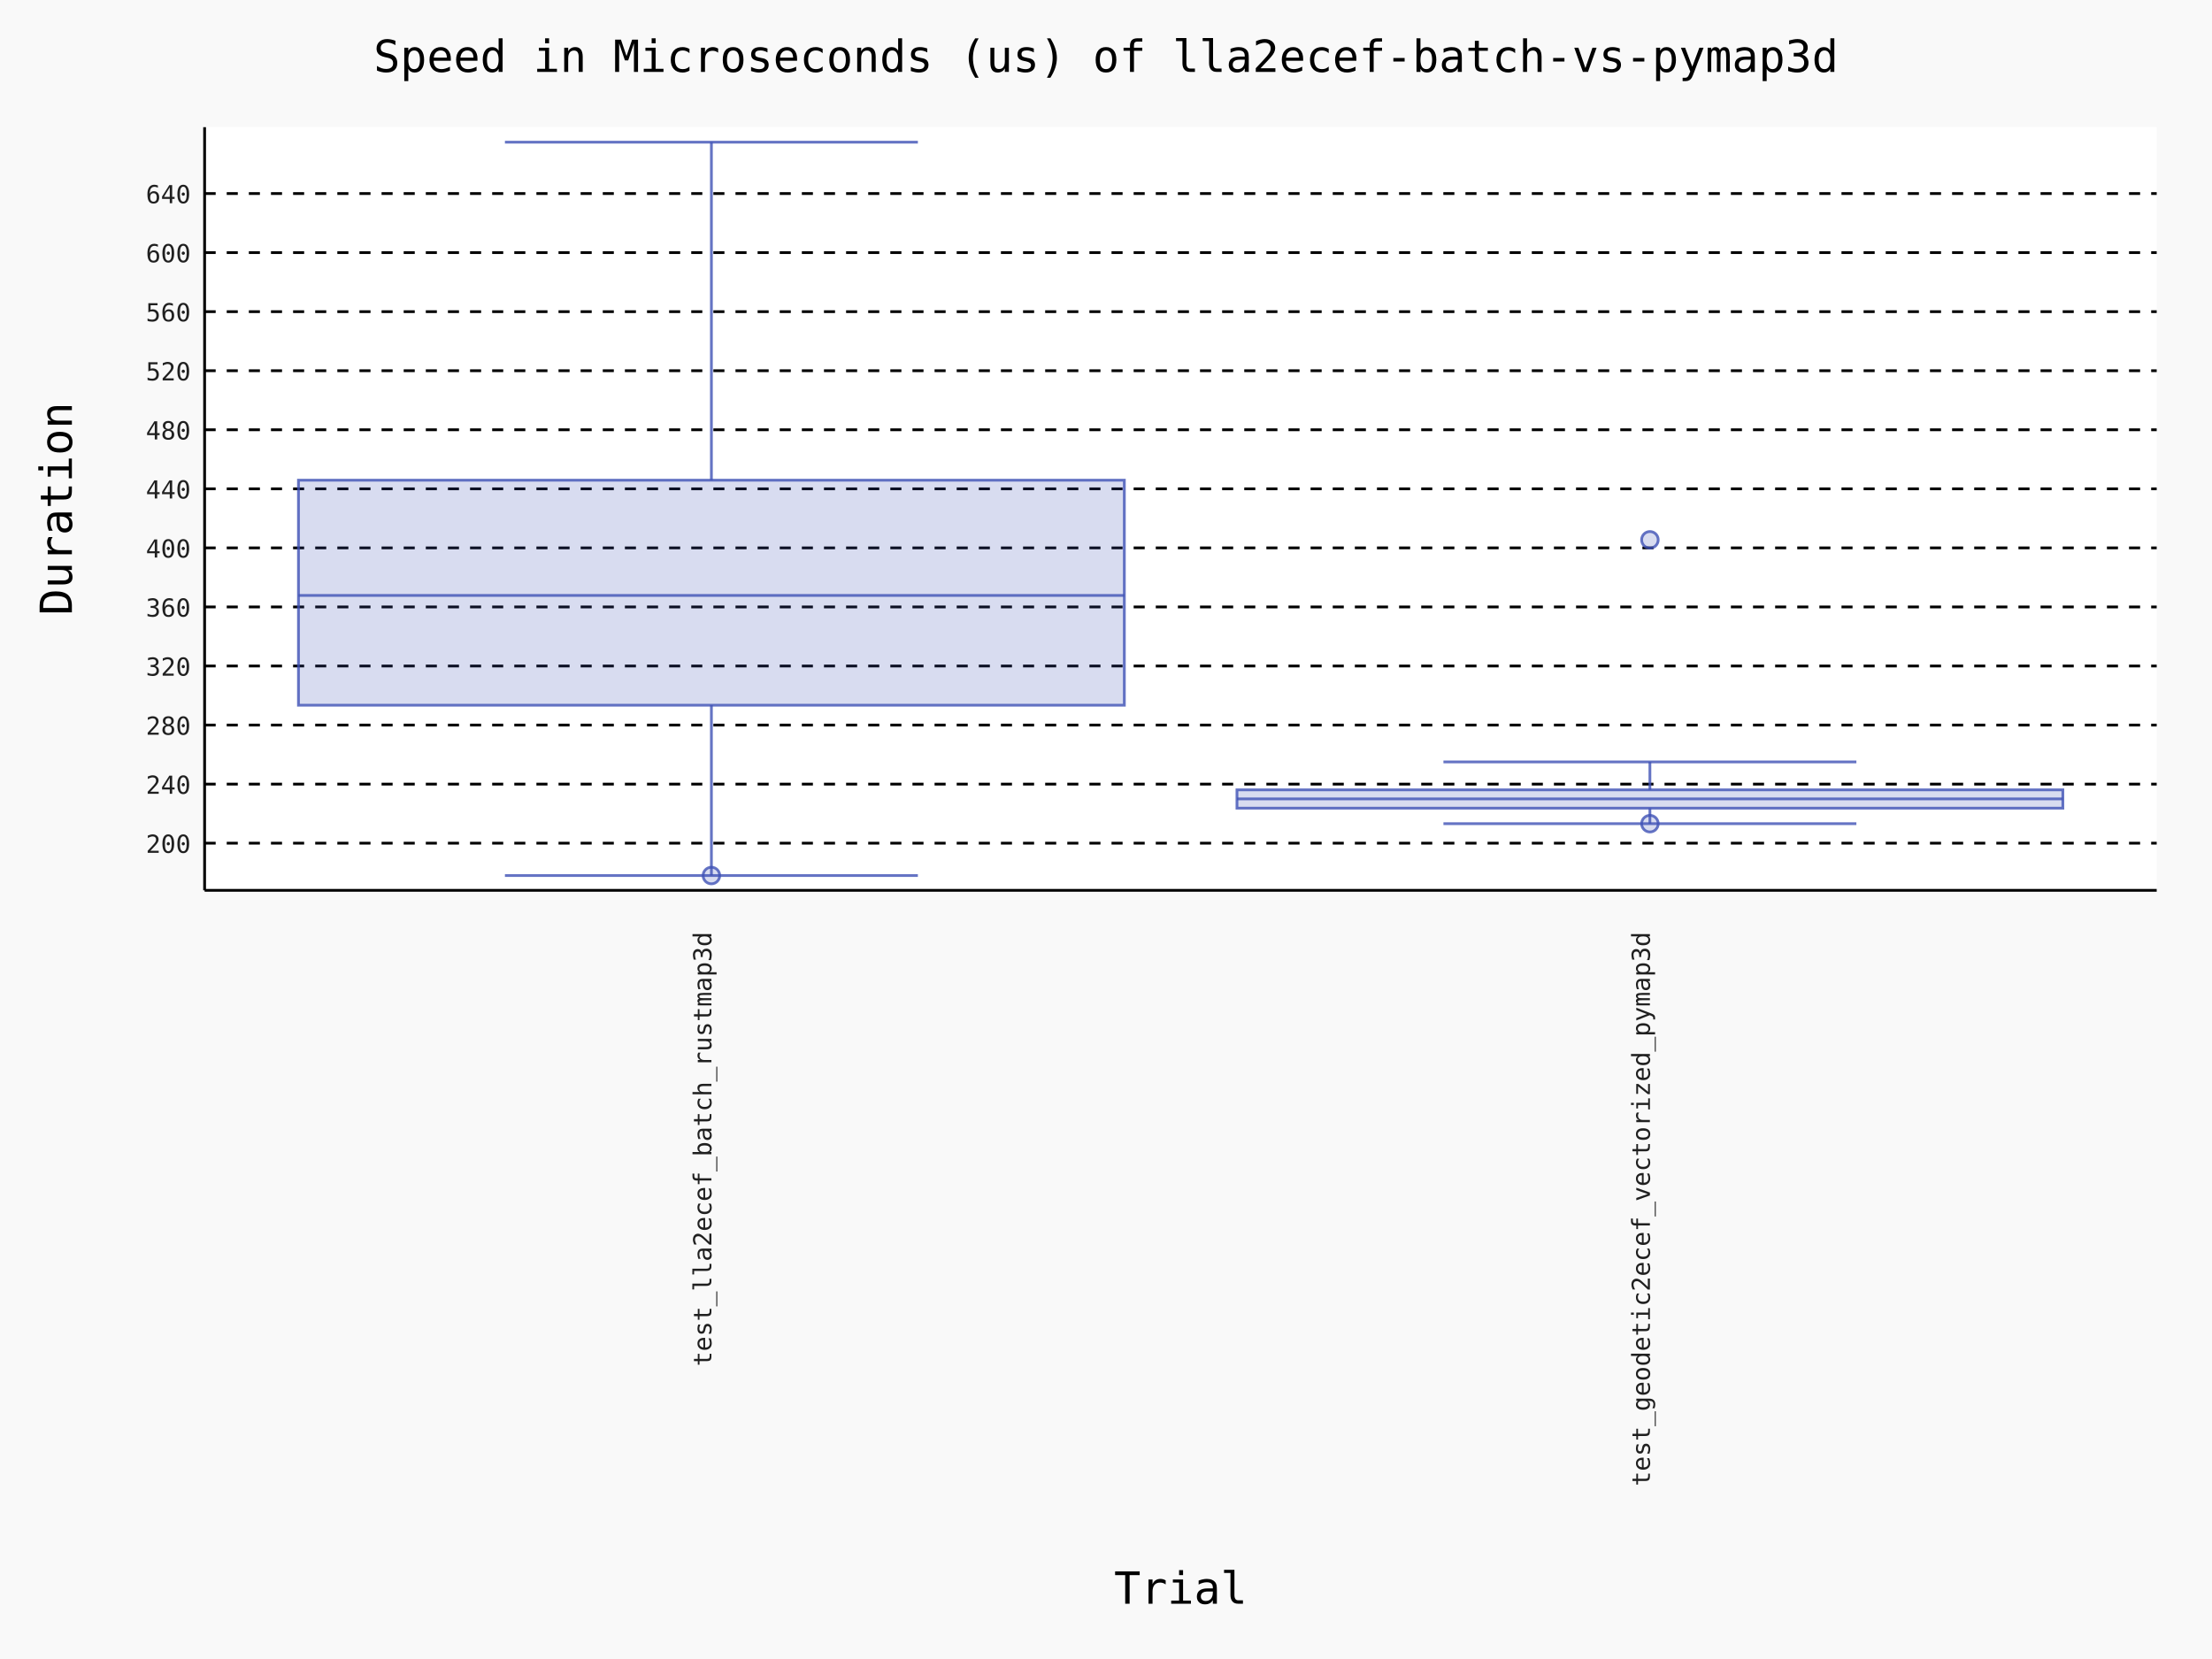
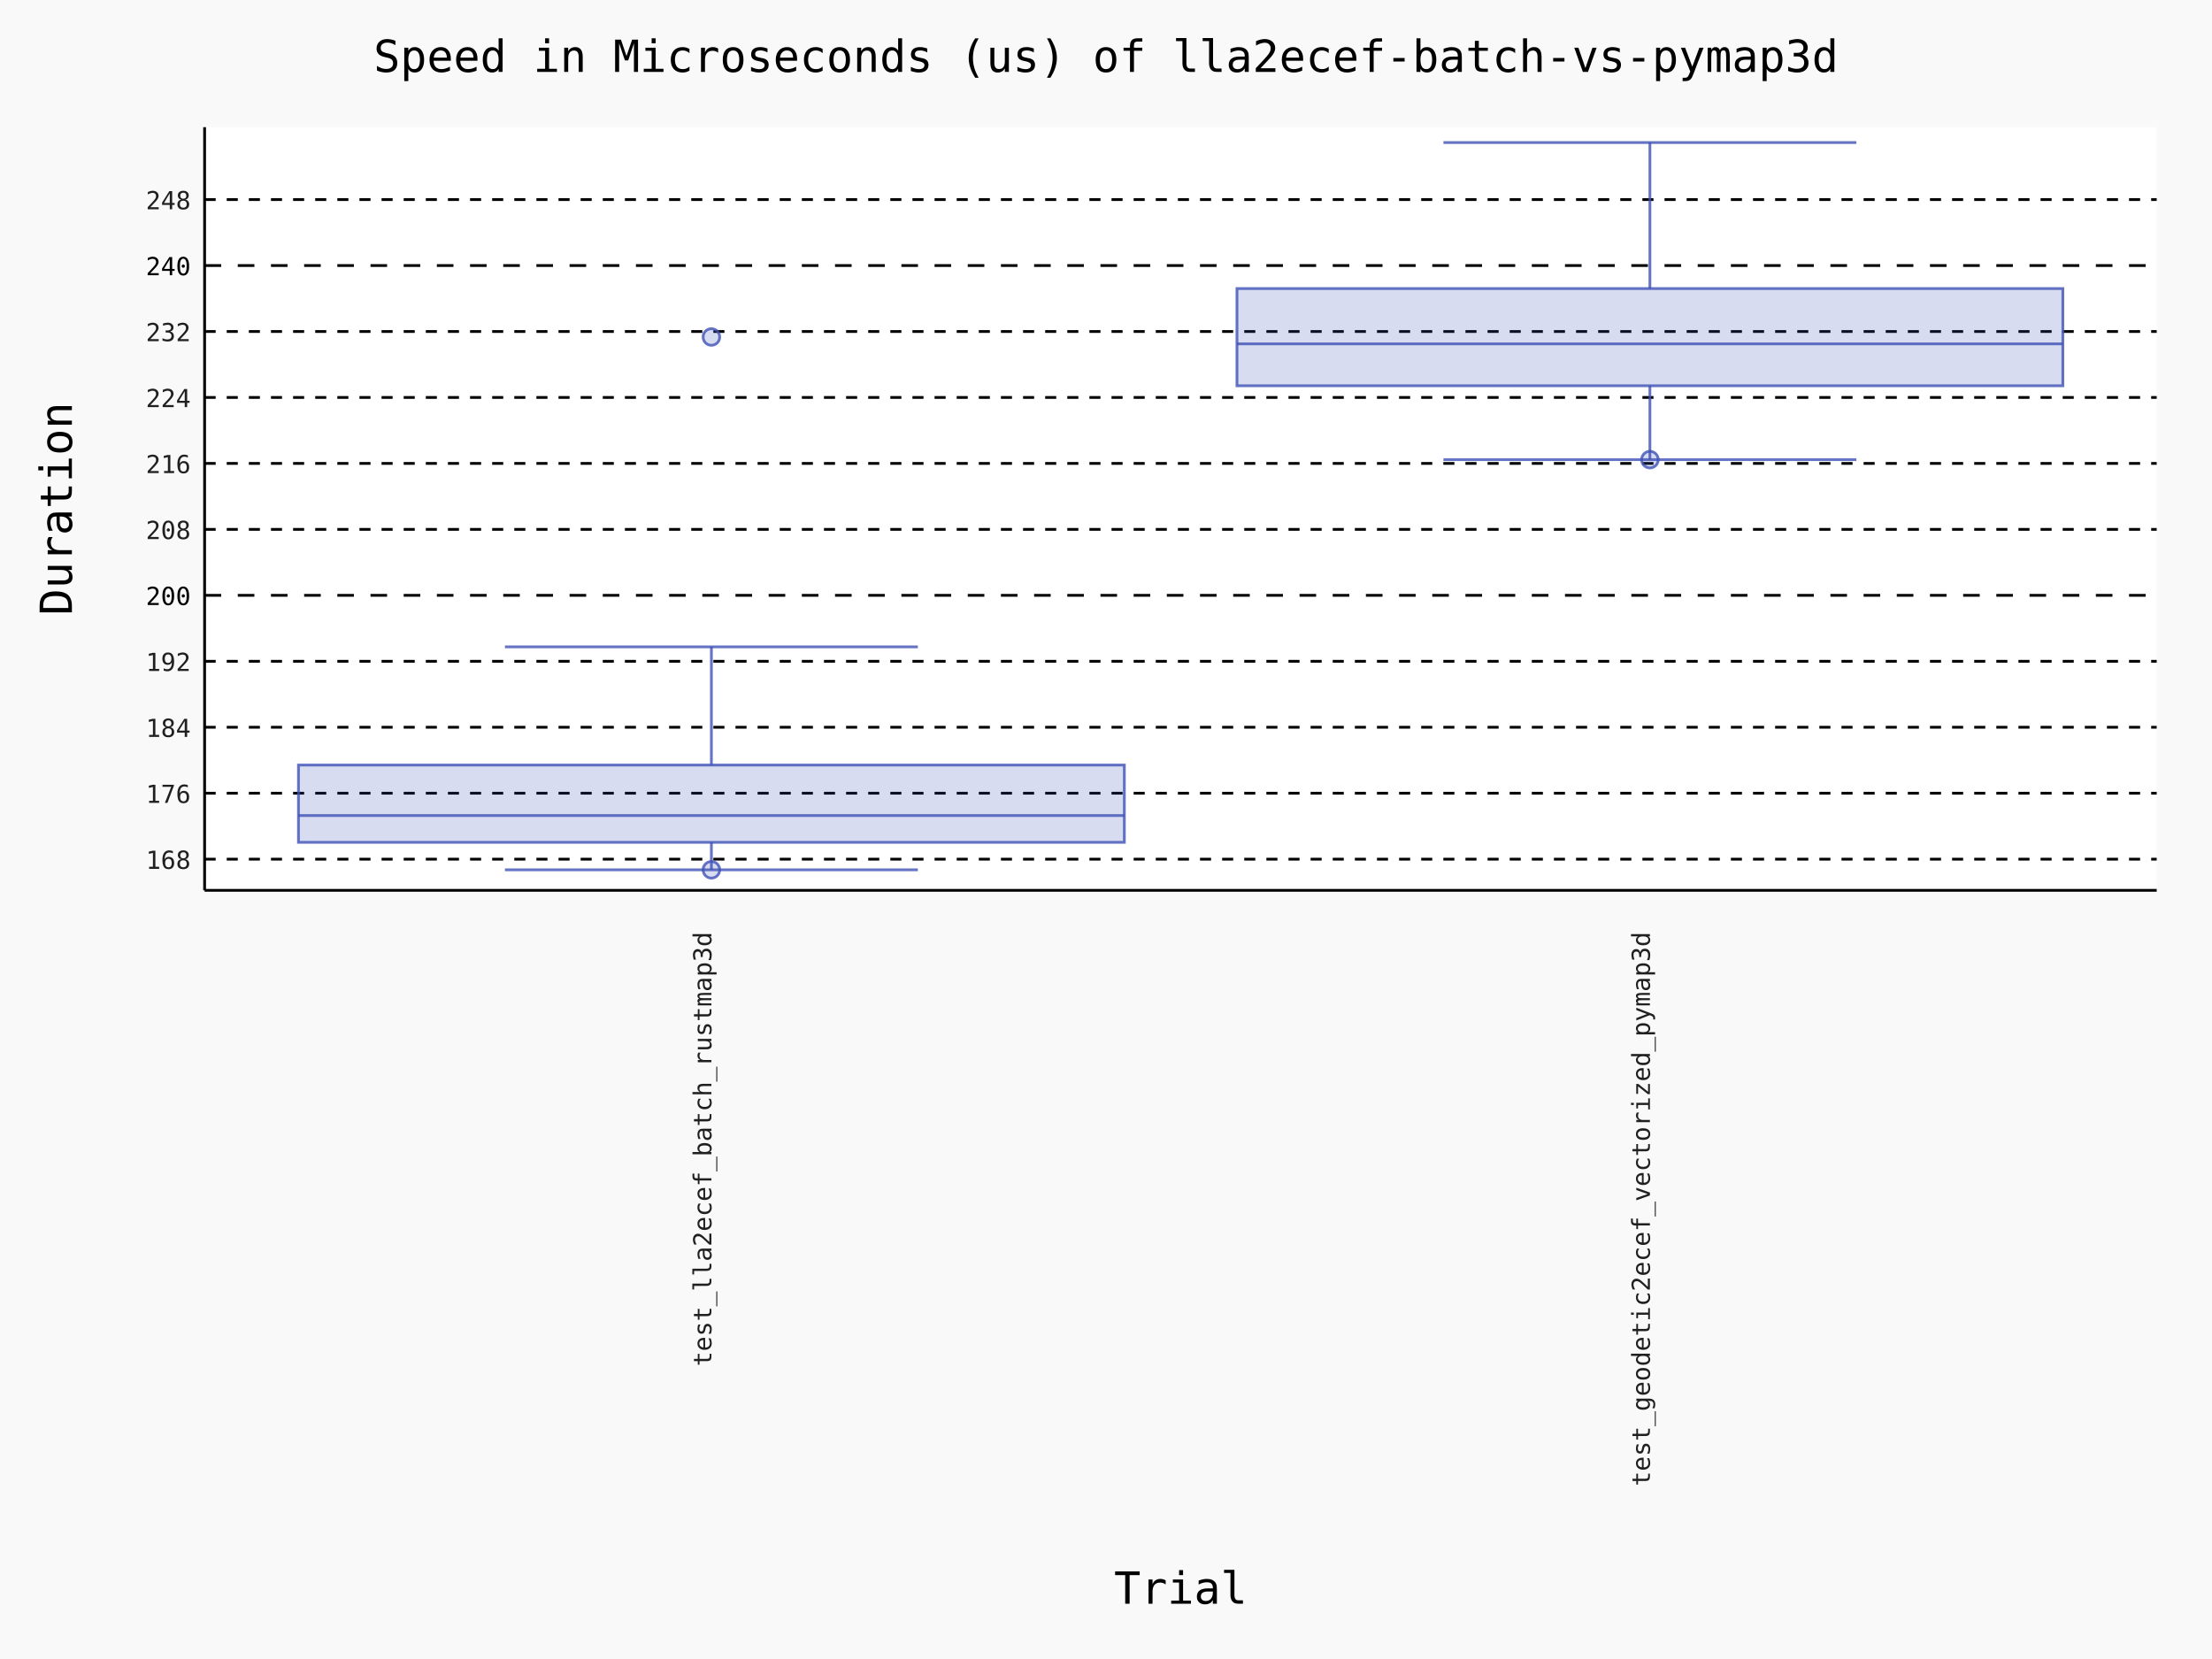
- <svg xmlns="http://www.w3.org/2000/svg" id="chart-c5601737-df29-4eb0-a44f-be509ae65370" class="pygal-chart" viewBox="0 0 800 600">
+ <svg xmlns="http://www.w3.org/2000/svg" id="chart-80b521e5-6070-4999-93e1-0a28ca79fdb6" class="pygal-chart" viewBox="0 0 800 600">
  <defs>
-     <style type="text/css">#chart-c5601737-df29-4eb0-a44f-be509ae65370{-webkit-user-select:none;-webkit-font-smoothing:antialiased;font-family:Consolas,"Deja Vu Sans Mono","Bitstream Vera Sans Mono","Courier New",monospace}#chart-c5601737-df29-4eb0-a44f-be509ae65370 .title{font-family:Consolas,"Deja Vu Sans Mono","Bitstream Vera Sans Mono","Courier New",monospace;font-size:16px}#chart-c5601737-df29-4eb0-a44f-be509ae65370 .legends .legend text{font-family:Consolas,"Deja Vu Sans Mono","Bitstream Vera Sans Mono","Courier New",monospace;font-size:14px}#chart-c5601737-df29-4eb0-a44f-be509ae65370 .axis text{font-family:Consolas,"Deja Vu Sans Mono","Bitstream Vera Sans Mono","Courier New",monospace;font-size:10px}#chart-c5601737-df29-4eb0-a44f-be509ae65370 .axis text.major{font-family:Consolas,"Deja Vu Sans Mono","Bitstream Vera Sans Mono","Courier New",monospace;font-size:10px}#chart-c5601737-df29-4eb0-a44f-be509ae65370 .text-overlay text.value{font-family:Consolas,"Deja Vu Sans Mono","Bitstream Vera Sans Mono","Courier New",monospace;font-size:16px}#chart-c5601737-df29-4eb0-a44f-be509ae65370 .text-overlay text.label{font-family:Consolas,"Deja Vu Sans Mono","Bitstream Vera Sans Mono","Courier New",monospace;font-size:10px}#chart-c5601737-df29-4eb0-a44f-be509ae65370 .tooltip{font-family:Consolas,"Deja Vu Sans Mono","Bitstream Vera Sans Mono","Courier New",monospace;font-size:14px}#chart-c5601737-df29-4eb0-a44f-be509ae65370 text.no_data{font-family:Consolas,"Deja Vu Sans Mono","Bitstream Vera Sans Mono","Courier New",monospace;font-size:64px}
- #chart-c5601737-df29-4eb0-a44f-be509ae65370{background-color:rgba(249,249,249,1)}#chart-c5601737-df29-4eb0-a44f-be509ae65370 path,#chart-c5601737-df29-4eb0-a44f-be509ae65370 line,#chart-c5601737-df29-4eb0-a44f-be509ae65370 rect,#chart-c5601737-df29-4eb0-a44f-be509ae65370 circle{-webkit-transition:150ms;-moz-transition:150ms;transition:150ms}#chart-c5601737-df29-4eb0-a44f-be509ae65370 .graph &gt; .background{fill:rgba(249,249,249,1)}#chart-c5601737-df29-4eb0-a44f-be509ae65370 .plot &gt; .background{fill:rgba(255,255,255,1)}#chart-c5601737-df29-4eb0-a44f-be509ae65370 .graph{fill:rgba(0,0,0,.87)}#chart-c5601737-df29-4eb0-a44f-be509ae65370 text.no_data{fill:rgba(0,0,0,1)}#chart-c5601737-df29-4eb0-a44f-be509ae65370 .title{fill:rgba(0,0,0,1)}#chart-c5601737-df29-4eb0-a44f-be509ae65370 .legends .legend text{fill:rgba(0,0,0,.87)}#chart-c5601737-df29-4eb0-a44f-be509ae65370 .legends .legend:hover text{fill:rgba(0,0,0,1)}#chart-c5601737-df29-4eb0-a44f-be509ae65370 .axis .line{stroke:rgba(0,0,0,1)}#chart-c5601737-df29-4eb0-a44f-be509ae65370 .axis .guide.line{stroke:rgba(0,0,0,.54)}#chart-c5601737-df29-4eb0-a44f-be509ae65370 .axis .major.line{stroke:rgba(0,0,0,.87)}#chart-c5601737-df29-4eb0-a44f-be509ae65370 .axis text.major{fill:rgba(0,0,0,1)}#chart-c5601737-df29-4eb0-a44f-be509ae65370 .axis.y .guides:hover .guide.line,#chart-c5601737-df29-4eb0-a44f-be509ae65370 .line-graph .axis.x .guides:hover .guide.line,#chart-c5601737-df29-4eb0-a44f-be509ae65370 .stackedline-graph .axis.x .guides:hover .guide.line,#chart-c5601737-df29-4eb0-a44f-be509ae65370 .xy-graph .axis.x .guides:hover .guide.line{stroke:rgba(0,0,0,1)}#chart-c5601737-df29-4eb0-a44f-be509ae65370 .axis .guides:hover text{fill:rgba(0,0,0,1)}#chart-c5601737-df29-4eb0-a44f-be509ae65370 .reactive{fill-opacity:.7;stroke-opacity:.8;stroke-width:1}#chart-c5601737-df29-4eb0-a44f-be509ae65370 .ci{stroke:rgba(0,0,0,.87)}#chart-c5601737-df29-4eb0-a44f-be509ae65370 .reactive.active,#chart-c5601737-df29-4eb0-a44f-be509ae65370 .active .reactive{fill-opacity:.8;stroke-opacity:.9;stroke-width:4}#chart-c5601737-df29-4eb0-a44f-be509ae65370 .ci .reactive.active{stroke-width:1.5}#chart-c5601737-df29-4eb0-a44f-be509ae65370 .series text{fill:rgba(0,0,0,1)}#chart-c5601737-df29-4eb0-a44f-be509ae65370 .tooltip rect{fill:rgba(255,255,255,1);stroke:rgba(0,0,0,1);-webkit-transition:opacity 150ms;-moz-transition:opacity 150ms;transition:opacity 150ms}#chart-c5601737-df29-4eb0-a44f-be509ae65370 .tooltip .label{fill:rgba(0,0,0,.87)}#chart-c5601737-df29-4eb0-a44f-be509ae65370 .tooltip .label{fill:rgba(0,0,0,.87)}#chart-c5601737-df29-4eb0-a44f-be509ae65370 .tooltip .legend{font-size:.8em;fill:rgba(0,0,0,.54)}#chart-c5601737-df29-4eb0-a44f-be509ae65370 .tooltip .x_label{font-size:.6em;fill:rgba(0,0,0,1)}#chart-c5601737-df29-4eb0-a44f-be509ae65370 .tooltip .xlink{font-size:.5em;text-decoration:underline}#chart-c5601737-df29-4eb0-a44f-be509ae65370 .tooltip .value{font-size:1.5em}#chart-c5601737-df29-4eb0-a44f-be509ae65370 .bound{font-size:.5em}#chart-c5601737-df29-4eb0-a44f-be509ae65370 .max-value{font-size:.75em;fill:rgba(0,0,0,.54)}#chart-c5601737-df29-4eb0-a44f-be509ae65370 .map-element{fill:rgba(255,255,255,1);stroke:rgba(0,0,0,.54) !important}#chart-c5601737-df29-4eb0-a44f-be509ae65370 .map-element .reactive{fill-opacity:inherit;stroke-opacity:inherit}#chart-c5601737-df29-4eb0-a44f-be509ae65370 .color-0,#chart-c5601737-df29-4eb0-a44f-be509ae65370 .color-0 a:visited{stroke:#3F51B5;fill:#3F51B5}#chart-c5601737-df29-4eb0-a44f-be509ae65370 .color-1,#chart-c5601737-df29-4eb0-a44f-be509ae65370 .color-1 a:visited{stroke:#3F51B5;fill:#3F51B5}#chart-c5601737-df29-4eb0-a44f-be509ae65370 .text-overlay .color-0 text{fill:black}#chart-c5601737-df29-4eb0-a44f-be509ae65370 .text-overlay .color-1 text{fill:black}
- #chart-c5601737-df29-4eb0-a44f-be509ae65370 text.no_data{text-anchor:middle}#chart-c5601737-df29-4eb0-a44f-be509ae65370 .guide.line{fill:none}#chart-c5601737-df29-4eb0-a44f-be509ae65370 .centered{text-anchor:middle}#chart-c5601737-df29-4eb0-a44f-be509ae65370 .title{text-anchor:middle}#chart-c5601737-df29-4eb0-a44f-be509ae65370 .legends .legend text{fill-opacity:1}#chart-c5601737-df29-4eb0-a44f-be509ae65370 .axis.x text{text-anchor:middle}#chart-c5601737-df29-4eb0-a44f-be509ae65370 .axis.x:not(.web) text[transform]{text-anchor:start}#chart-c5601737-df29-4eb0-a44f-be509ae65370 .axis.x:not(.web) text[transform].backwards{text-anchor:end}#chart-c5601737-df29-4eb0-a44f-be509ae65370 .axis.y text{text-anchor:end}#chart-c5601737-df29-4eb0-a44f-be509ae65370 .axis.y text[transform].backwards{text-anchor:start}#chart-c5601737-df29-4eb0-a44f-be509ae65370 .axis.y2 text{text-anchor:start}#chart-c5601737-df29-4eb0-a44f-be509ae65370 .axis.y2 text[transform].backwards{text-anchor:end}#chart-c5601737-df29-4eb0-a44f-be509ae65370 .axis .guide.line{stroke-dasharray:4,4;stroke:black}#chart-c5601737-df29-4eb0-a44f-be509ae65370 .axis .major.guide.line{stroke-dasharray:6,6;stroke:black}#chart-c5601737-df29-4eb0-a44f-be509ae65370 .horizontal .axis.y .guide.line,#chart-c5601737-df29-4eb0-a44f-be509ae65370 .horizontal .axis.y2 .guide.line,#chart-c5601737-df29-4eb0-a44f-be509ae65370 .vertical .axis.x .guide.line{opacity:0}#chart-c5601737-df29-4eb0-a44f-be509ae65370 .horizontal .axis.always_show .guide.line,#chart-c5601737-df29-4eb0-a44f-be509ae65370 .vertical .axis.always_show .guide.line{opacity:1 !important}#chart-c5601737-df29-4eb0-a44f-be509ae65370 .axis.y .guides:hover .guide.line,#chart-c5601737-df29-4eb0-a44f-be509ae65370 .axis.y2 .guides:hover .guide.line,#chart-c5601737-df29-4eb0-a44f-be509ae65370 .axis.x .guides:hover .guide.line{opacity:1}#chart-c5601737-df29-4eb0-a44f-be509ae65370 .axis .guides:hover text{opacity:1}#chart-c5601737-df29-4eb0-a44f-be509ae65370 .nofill{fill:none}#chart-c5601737-df29-4eb0-a44f-be509ae65370 .subtle-fill{fill-opacity:.2}#chart-c5601737-df29-4eb0-a44f-be509ae65370 .dot{stroke-width:1px;fill-opacity:1;stroke-opacity:1}#chart-c5601737-df29-4eb0-a44f-be509ae65370 .dot.active{stroke-width:5px}#chart-c5601737-df29-4eb0-a44f-be509ae65370 .dot.negative{fill:transparent}#chart-c5601737-df29-4eb0-a44f-be509ae65370 text,#chart-c5601737-df29-4eb0-a44f-be509ae65370 tspan{stroke:none !important}#chart-c5601737-df29-4eb0-a44f-be509ae65370 .series text.active{opacity:1}#chart-c5601737-df29-4eb0-a44f-be509ae65370 .tooltip rect{fill-opacity:.95;stroke-width:.5}#chart-c5601737-df29-4eb0-a44f-be509ae65370 .tooltip text{fill-opacity:1}#chart-c5601737-df29-4eb0-a44f-be509ae65370 .showable{visibility:hidden}#chart-c5601737-df29-4eb0-a44f-be509ae65370 .showable.shown{visibility:visible}#chart-c5601737-df29-4eb0-a44f-be509ae65370 .gauge-background{fill:rgba(229,229,229,1);stroke:none}#chart-c5601737-df29-4eb0-a44f-be509ae65370 .bg-lines{stroke:rgba(249,249,249,1);stroke-width:2px}
+     <style type="text/css">#chart-80b521e5-6070-4999-93e1-0a28ca79fdb6{-webkit-user-select:none;-webkit-font-smoothing:antialiased;font-family:Consolas,"Deja Vu Sans Mono","Bitstream Vera Sans Mono","Courier New",monospace}#chart-80b521e5-6070-4999-93e1-0a28ca79fdb6 .title{font-family:Consolas,"Deja Vu Sans Mono","Bitstream Vera Sans Mono","Courier New",monospace;font-size:16px}#chart-80b521e5-6070-4999-93e1-0a28ca79fdb6 .legends .legend text{font-family:Consolas,"Deja Vu Sans Mono","Bitstream Vera Sans Mono","Courier New",monospace;font-size:14px}#chart-80b521e5-6070-4999-93e1-0a28ca79fdb6 .axis text{font-family:Consolas,"Deja Vu Sans Mono","Bitstream Vera Sans Mono","Courier New",monospace;font-size:10px}#chart-80b521e5-6070-4999-93e1-0a28ca79fdb6 .axis text.major{font-family:Consolas,"Deja Vu Sans Mono","Bitstream Vera Sans Mono","Courier New",monospace;font-size:10px}#chart-80b521e5-6070-4999-93e1-0a28ca79fdb6 .text-overlay text.value{font-family:Consolas,"Deja Vu Sans Mono","Bitstream Vera Sans Mono","Courier New",monospace;font-size:16px}#chart-80b521e5-6070-4999-93e1-0a28ca79fdb6 .text-overlay text.label{font-family:Consolas,"Deja Vu Sans Mono","Bitstream Vera Sans Mono","Courier New",monospace;font-size:10px}#chart-80b521e5-6070-4999-93e1-0a28ca79fdb6 .tooltip{font-family:Consolas,"Deja Vu Sans Mono","Bitstream Vera Sans Mono","Courier New",monospace;font-size:14px}#chart-80b521e5-6070-4999-93e1-0a28ca79fdb6 text.no_data{font-family:Consolas,"Deja Vu Sans Mono","Bitstream Vera Sans Mono","Courier New",monospace;font-size:64px}
+ #chart-80b521e5-6070-4999-93e1-0a28ca79fdb6{background-color:rgba(249,249,249,1)}#chart-80b521e5-6070-4999-93e1-0a28ca79fdb6 path,#chart-80b521e5-6070-4999-93e1-0a28ca79fdb6 line,#chart-80b521e5-6070-4999-93e1-0a28ca79fdb6 rect,#chart-80b521e5-6070-4999-93e1-0a28ca79fdb6 circle{-webkit-transition:150ms;-moz-transition:150ms;transition:150ms}#chart-80b521e5-6070-4999-93e1-0a28ca79fdb6 .graph &gt; .background{fill:rgba(249,249,249,1)}#chart-80b521e5-6070-4999-93e1-0a28ca79fdb6 .plot &gt; .background{fill:rgba(255,255,255,1)}#chart-80b521e5-6070-4999-93e1-0a28ca79fdb6 .graph{fill:rgba(0,0,0,.87)}#chart-80b521e5-6070-4999-93e1-0a28ca79fdb6 text.no_data{fill:rgba(0,0,0,1)}#chart-80b521e5-6070-4999-93e1-0a28ca79fdb6 .title{fill:rgba(0,0,0,1)}#chart-80b521e5-6070-4999-93e1-0a28ca79fdb6 .legends .legend text{fill:rgba(0,0,0,.87)}#chart-80b521e5-6070-4999-93e1-0a28ca79fdb6 .legends .legend:hover text{fill:rgba(0,0,0,1)}#chart-80b521e5-6070-4999-93e1-0a28ca79fdb6 .axis .line{stroke:rgba(0,0,0,1)}#chart-80b521e5-6070-4999-93e1-0a28ca79fdb6 .axis .guide.line{stroke:rgba(0,0,0,.54)}#chart-80b521e5-6070-4999-93e1-0a28ca79fdb6 .axis .major.line{stroke:rgba(0,0,0,.87)}#chart-80b521e5-6070-4999-93e1-0a28ca79fdb6 .axis text.major{fill:rgba(0,0,0,1)}#chart-80b521e5-6070-4999-93e1-0a28ca79fdb6 .axis.y .guides:hover .guide.line,#chart-80b521e5-6070-4999-93e1-0a28ca79fdb6 .line-graph .axis.x .guides:hover .guide.line,#chart-80b521e5-6070-4999-93e1-0a28ca79fdb6 .stackedline-graph .axis.x .guides:hover .guide.line,#chart-80b521e5-6070-4999-93e1-0a28ca79fdb6 .xy-graph .axis.x .guides:hover .guide.line{stroke:rgba(0,0,0,1)}#chart-80b521e5-6070-4999-93e1-0a28ca79fdb6 .axis .guides:hover text{fill:rgba(0,0,0,1)}#chart-80b521e5-6070-4999-93e1-0a28ca79fdb6 .reactive{fill-opacity:.7;stroke-opacity:.8;stroke-width:1}#chart-80b521e5-6070-4999-93e1-0a28ca79fdb6 .ci{stroke:rgba(0,0,0,.87)}#chart-80b521e5-6070-4999-93e1-0a28ca79fdb6 .reactive.active,#chart-80b521e5-6070-4999-93e1-0a28ca79fdb6 .active .reactive{fill-opacity:.8;stroke-opacity:.9;stroke-width:4}#chart-80b521e5-6070-4999-93e1-0a28ca79fdb6 .ci .reactive.active{stroke-width:1.5}#chart-80b521e5-6070-4999-93e1-0a28ca79fdb6 .series text{fill:rgba(0,0,0,1)}#chart-80b521e5-6070-4999-93e1-0a28ca79fdb6 .tooltip rect{fill:rgba(255,255,255,1);stroke:rgba(0,0,0,1);-webkit-transition:opacity 150ms;-moz-transition:opacity 150ms;transition:opacity 150ms}#chart-80b521e5-6070-4999-93e1-0a28ca79fdb6 .tooltip .label{fill:rgba(0,0,0,.87)}#chart-80b521e5-6070-4999-93e1-0a28ca79fdb6 .tooltip .label{fill:rgba(0,0,0,.87)}#chart-80b521e5-6070-4999-93e1-0a28ca79fdb6 .tooltip .legend{font-size:.8em;fill:rgba(0,0,0,.54)}#chart-80b521e5-6070-4999-93e1-0a28ca79fdb6 .tooltip .x_label{font-size:.6em;fill:rgba(0,0,0,1)}#chart-80b521e5-6070-4999-93e1-0a28ca79fdb6 .tooltip .xlink{font-size:.5em;text-decoration:underline}#chart-80b521e5-6070-4999-93e1-0a28ca79fdb6 .tooltip .value{font-size:1.5em}#chart-80b521e5-6070-4999-93e1-0a28ca79fdb6 .bound{font-size:.5em}#chart-80b521e5-6070-4999-93e1-0a28ca79fdb6 .max-value{font-size:.75em;fill:rgba(0,0,0,.54)}#chart-80b521e5-6070-4999-93e1-0a28ca79fdb6 .map-element{fill:rgba(255,255,255,1);stroke:rgba(0,0,0,.54) !important}#chart-80b521e5-6070-4999-93e1-0a28ca79fdb6 .map-element .reactive{fill-opacity:inherit;stroke-opacity:inherit}#chart-80b521e5-6070-4999-93e1-0a28ca79fdb6 .color-0,#chart-80b521e5-6070-4999-93e1-0a28ca79fdb6 .color-0 a:visited{stroke:#3F51B5;fill:#3F51B5}#chart-80b521e5-6070-4999-93e1-0a28ca79fdb6 .color-1,#chart-80b521e5-6070-4999-93e1-0a28ca79fdb6 .color-1 a:visited{stroke:#3F51B5;fill:#3F51B5}#chart-80b521e5-6070-4999-93e1-0a28ca79fdb6 .text-overlay .color-0 text{fill:black}#chart-80b521e5-6070-4999-93e1-0a28ca79fdb6 .text-overlay .color-1 text{fill:black}
+ #chart-80b521e5-6070-4999-93e1-0a28ca79fdb6 text.no_data{text-anchor:middle}#chart-80b521e5-6070-4999-93e1-0a28ca79fdb6 .guide.line{fill:none}#chart-80b521e5-6070-4999-93e1-0a28ca79fdb6 .centered{text-anchor:middle}#chart-80b521e5-6070-4999-93e1-0a28ca79fdb6 .title{text-anchor:middle}#chart-80b521e5-6070-4999-93e1-0a28ca79fdb6 .legends .legend text{fill-opacity:1}#chart-80b521e5-6070-4999-93e1-0a28ca79fdb6 .axis.x text{text-anchor:middle}#chart-80b521e5-6070-4999-93e1-0a28ca79fdb6 .axis.x:not(.web) text[transform]{text-anchor:start}#chart-80b521e5-6070-4999-93e1-0a28ca79fdb6 .axis.x:not(.web) text[transform].backwards{text-anchor:end}#chart-80b521e5-6070-4999-93e1-0a28ca79fdb6 .axis.y text{text-anchor:end}#chart-80b521e5-6070-4999-93e1-0a28ca79fdb6 .axis.y text[transform].backwards{text-anchor:start}#chart-80b521e5-6070-4999-93e1-0a28ca79fdb6 .axis.y2 text{text-anchor:start}#chart-80b521e5-6070-4999-93e1-0a28ca79fdb6 .axis.y2 text[transform].backwards{text-anchor:end}#chart-80b521e5-6070-4999-93e1-0a28ca79fdb6 .axis .guide.line{stroke-dasharray:4,4;stroke:black}#chart-80b521e5-6070-4999-93e1-0a28ca79fdb6 .axis .major.guide.line{stroke-dasharray:6,6;stroke:black}#chart-80b521e5-6070-4999-93e1-0a28ca79fdb6 .horizontal .axis.y .guide.line,#chart-80b521e5-6070-4999-93e1-0a28ca79fdb6 .horizontal .axis.y2 .guide.line,#chart-80b521e5-6070-4999-93e1-0a28ca79fdb6 .vertical .axis.x .guide.line{opacity:0}#chart-80b521e5-6070-4999-93e1-0a28ca79fdb6 .horizontal .axis.always_show .guide.line,#chart-80b521e5-6070-4999-93e1-0a28ca79fdb6 .vertical .axis.always_show .guide.line{opacity:1 !important}#chart-80b521e5-6070-4999-93e1-0a28ca79fdb6 .axis.y .guides:hover .guide.line,#chart-80b521e5-6070-4999-93e1-0a28ca79fdb6 .axis.y2 .guides:hover .guide.line,#chart-80b521e5-6070-4999-93e1-0a28ca79fdb6 .axis.x .guides:hover .guide.line{opacity:1}#chart-80b521e5-6070-4999-93e1-0a28ca79fdb6 .axis .guides:hover text{opacity:1}#chart-80b521e5-6070-4999-93e1-0a28ca79fdb6 .nofill{fill:none}#chart-80b521e5-6070-4999-93e1-0a28ca79fdb6 .subtle-fill{fill-opacity:.2}#chart-80b521e5-6070-4999-93e1-0a28ca79fdb6 .dot{stroke-width:1px;fill-opacity:1;stroke-opacity:1}#chart-80b521e5-6070-4999-93e1-0a28ca79fdb6 .dot.active{stroke-width:5px}#chart-80b521e5-6070-4999-93e1-0a28ca79fdb6 .dot.negative{fill:transparent}#chart-80b521e5-6070-4999-93e1-0a28ca79fdb6 text,#chart-80b521e5-6070-4999-93e1-0a28ca79fdb6 tspan{stroke:none !important}#chart-80b521e5-6070-4999-93e1-0a28ca79fdb6 .series text.active{opacity:1}#chart-80b521e5-6070-4999-93e1-0a28ca79fdb6 .tooltip rect{fill-opacity:.95;stroke-width:.5}#chart-80b521e5-6070-4999-93e1-0a28ca79fdb6 .tooltip text{fill-opacity:1}#chart-80b521e5-6070-4999-93e1-0a28ca79fdb6 .showable{visibility:hidden}#chart-80b521e5-6070-4999-93e1-0a28ca79fdb6 .showable.shown{visibility:visible}#chart-80b521e5-6070-4999-93e1-0a28ca79fdb6 .gauge-background{fill:rgba(229,229,229,1);stroke:none}#chart-80b521e5-6070-4999-93e1-0a28ca79fdb6 .bg-lines{stroke:rgba(249,249,249,1);stroke-width:2px}
.tooltip .value{font-size:1em !important}.axis text{font-size:9px !important}</style>
  </defs>
  <g class="graph custombox-graph vertical">
    <rect x="0" y="0" width="800" height="600" class="background" />
    <g transform="translate(74, 46)" class="plot">
      <rect x="0" y="0" width="706.0" height="276.0" class="background" />
      <g class="axis y always_show">
        <path d="M0 276 h706" class="line" />
        <g class="guides">
-           <path d="M0 258.945 h706" class="guide line" />
-           <text x="-5" y="262.445" class="">200</text>
+           <path d="M0 264.729 h706" class="guide line" />
+           <text x="-5" y="268.229" class="">168</text>
        </g>
        <g class="guides">
-           <path d="M0 237.586 h706" class="guide line" />
-           <text x="-5" y="241.086" class="">240</text>
+           <path d="M0 240.874 h706" class="guide line" />
+           <text x="-5" y="244.374" class="">176</text>
        </g>
        <g class="guides">
-           <path d="M0 216.227 h706" class="guide line" />
-           <text x="-5" y="219.727" class="">280</text>
+           <path d="M0 217.019 h706" class="guide line" />
+           <text x="-5" y="220.519" class="">184</text>
        </g>
        <g class="guides">
-           <path d="M0 194.868 h706" class="guide line" />
-           <text x="-5" y="198.368" class="">320</text>
+           <path d="M0 193.164 h706" class="guide line" />
+           <text x="-5" y="196.664" class="">192</text>
        </g>
        <g class="guides">
-           <path d="M0 173.509 h706" class="guide line" />
-           <text x="-5" y="177.009" class="">360</text>
+           <path d="M0 169.309 h706" class="major guide line" />
+           <text x="-5" y="172.809" class="major">200</text>
        </g>
        <g class="guides">
-           <path d="M0 152.15 h706" class="guide line" />
-           <text x="-5" y="155.65" class="">400</text>
+           <path d="M0 145.455 h706" class="guide line" />
+           <text x="-5" y="148.955" class="">208</text>
        </g>
        <g class="guides">
-           <path d="M0 130.791 h706" class="guide line" />
-           <text x="-5" y="134.291" class="">440</text>
+           <path d="M0 121.6 h706" class="guide line" />
+           <text x="-5" y="125.1" class="">216</text>
        </g>
        <g class="guides">
-           <path d="M0 109.432 h706" class="guide line" />
-           <text x="-5" y="112.932" class="">480</text>
+           <path d="M0 97.745 h706" class="guide line" />
+           <text x="-5" y="101.245" class="">224</text>
        </g>
        <g class="guides">
-           <path d="M0 88.074 h706" class="guide line" />
-           <text x="-5" y="91.574" class="">520</text>
+           <path d="M0 73.89 h706" class="guide line" />
+           <text x="-5" y="77.39" class="">232</text>
        </g>
        <g class="guides">
-           <path d="M0 66.715 h706" class="guide line" />
-           <text x="-5" y="70.215" class="">560</text>
+           <path d="M0 50.035 h706" class="major guide line" />
+           <text x="-5" y="53.535" class="major">240</text>
        </g>
        <g class="guides">
-           <path d="M0 45.356 h706" class="guide line" />
-           <text x="-5" y="48.856" class="">600</text>
-         </g>
-         <g class="guides">
-           <path d="M0 23.997 h706" class="guide line" />
-           <text x="-5" y="27.497" class="">640</text>
+           <path d="M0 26.181 h706" class="guide line" />
+           <text x="-5" y="29.681" class="">248</text>
        </g>
      </g>
      <g class="axis x">
        <path d="M0 0 v276" class="line" />
        <g class="guides">
          <path d="M183.288 0 v276" class="guide line" />
          <text x="183.288" y="291.0" class="backwards" transform="rotate(270 183.2885 291)">test_lla2ecef_batch_rustmap3d</text>
        </g>
        <g class="guides">
          <path d="M522.712 0 v276" class="guide line" />
          <text x="522.712" y="291.0" class="backwards" transform="rotate(270 522.7115 291)">test_geodetic2ecef_vectorized_pymap3d</text>
        </g>
      </g>
      <g class="series serie-0 color-0">
        <g class="boxes">
          <g class="box">
-             <path stroke-width="3" d="M108.615 270.648 L257.962 270.648" class="reactive tooltip-trigger" />
-             <path stroke-width="3" d="M33.942 169.348 L332.635 169.348" class="reactive tooltip-trigger" />
-             <path stroke-width="3" d="M108.615 5.419 L257.962 5.419" class="reactive tooltip-trigger" />
-             <path stroke-width="2" d="M183.288 270.648 L183.288 209.052" class="reactive tooltip-trigger" />
-             <path stroke-width="2" d="M183.288 5.419 L183.288 127.665" class="reactive tooltip-trigger" />
-             <rect x="33.942" y="127.665" height="81.387" width="298.692" class="subtle-fill reactive tooltip-trigger" />
-             <circle cx="183.288" cy="270.648" r="3" class="subtle-fill reactive tooltip-trigger" />
-             <circle cx="183.288" cy="-4361.658" r="3" class="subtle-fill reactive tooltip-trigger" />
+             <path stroke-width="3" d="M108.615 268.581 L257.962 268.581" class="reactive tooltip-trigger" />
+             <path stroke-width="3" d="M33.942 248.952 L332.635 248.952" class="reactive tooltip-trigger" />
+             <path stroke-width="3" d="M108.615 187.946 L257.962 187.946" class="reactive tooltip-trigger" />
+             <path stroke-width="2" d="M183.288 268.581 L183.288 258.643" class="reactive tooltip-trigger" />
+             <path stroke-width="2" d="M183.288 187.946 L183.288 230.688" class="reactive tooltip-trigger" />
+             <rect x="33.942" y="230.688" height="27.955" width="298.692" class="subtle-fill reactive tooltip-trigger" />
+             <circle cx="183.288" cy="268.581" r="3" class="subtle-fill reactive tooltip-trigger" />
+             <circle cx="183.288" cy="75.876" r="3" class="subtle-fill reactive tooltip-trigger" />
          </g>
        </g>
      </g>
      <g class="series serie-1 color-1">
        <g class="boxes">
          <g class="box">
-             <path stroke-width="3" d="M448.038 251.892 L597.385 251.892" class="reactive tooltip-trigger" />
-             <path stroke-width="3" d="M373.365 242.926 L672.058 242.926" class="reactive tooltip-trigger" />
-             <path stroke-width="3" d="M448.038 229.554 L597.385 229.554" class="reactive tooltip-trigger" />
-             <path stroke-width="2" d="M522.712 251.892 L522.712 246.285" class="reactive tooltip-trigger" />
-             <path stroke-width="2" d="M522.712 229.554 L522.712 239.655" class="reactive tooltip-trigger" />
-             <rect x="373.365" y="239.655" height="6.63" width="298.692" class="subtle-fill reactive tooltip-trigger" />
-             <circle cx="522.712" cy="251.892" r="3" class="subtle-fill reactive tooltip-trigger" />
-             <circle cx="522.712" cy="149.236" r="3" class="subtle-fill reactive tooltip-trigger" />
+             <path stroke-width="3" d="M448.038 120.234 L597.385 120.234" class="reactive tooltip-trigger" />
+             <path stroke-width="3" d="M373.365 78.363 L672.058 78.363" class="reactive tooltip-trigger" />
+             <path stroke-width="3" d="M448.038 5.555 L597.385 5.555" class="reactive tooltip-trigger" />
+             <path stroke-width="2" d="M522.712 120.234 L522.712 93.52" class="reactive tooltip-trigger" />
+             <path stroke-width="2" d="M522.712 5.555 L522.712 58.361" class="reactive tooltip-trigger" />
+             <rect x="373.365" y="58.361" height="35.159" width="298.692" class="subtle-fill reactive tooltip-trigger" />
+             <circle cx="522.712" cy="120.234" r="3" class="subtle-fill reactive tooltip-trigger" />
+             <circle cx="522.712" cy="-343.816" r="3" class="subtle-fill reactive tooltip-trigger" />
          </g>
        </g>
      </g>
    </g>
    <g class="titles">
      <text x="400.0" y="26" class="title plot_title">Speed in Microseconds (us) of lla2ecef-batch-vs-pymap3d</text>
      <text x="427.0" y="580.0" class="title">Trial</text>
      <text x="0" y="210.0" class="title" transform="rotate(-90 0 184)">Duration</text>
    </g>
    <g transform="translate(74, 46)" class="plot overlay">
      <g class="series serie-0 color-0" />
      <g class="series serie-1 color-1" />
    </g>
    <g transform="translate(74, 46)" class="plot text-overlay">
      <g class="series serie-0 color-0" />
      <g class="series serie-1 color-1" />
    </g>
    <g transform="translate(74, 46)" class="plot tooltip-overlay">
      <g transform="translate(0 0)" style="opacity: 0" class="tooltip">
        <rect rx="0" ry="0" width="0" height="0" class="tooltip-box" />
        <g class="text" />
      </g>
    </g>
  </g>
</svg>
